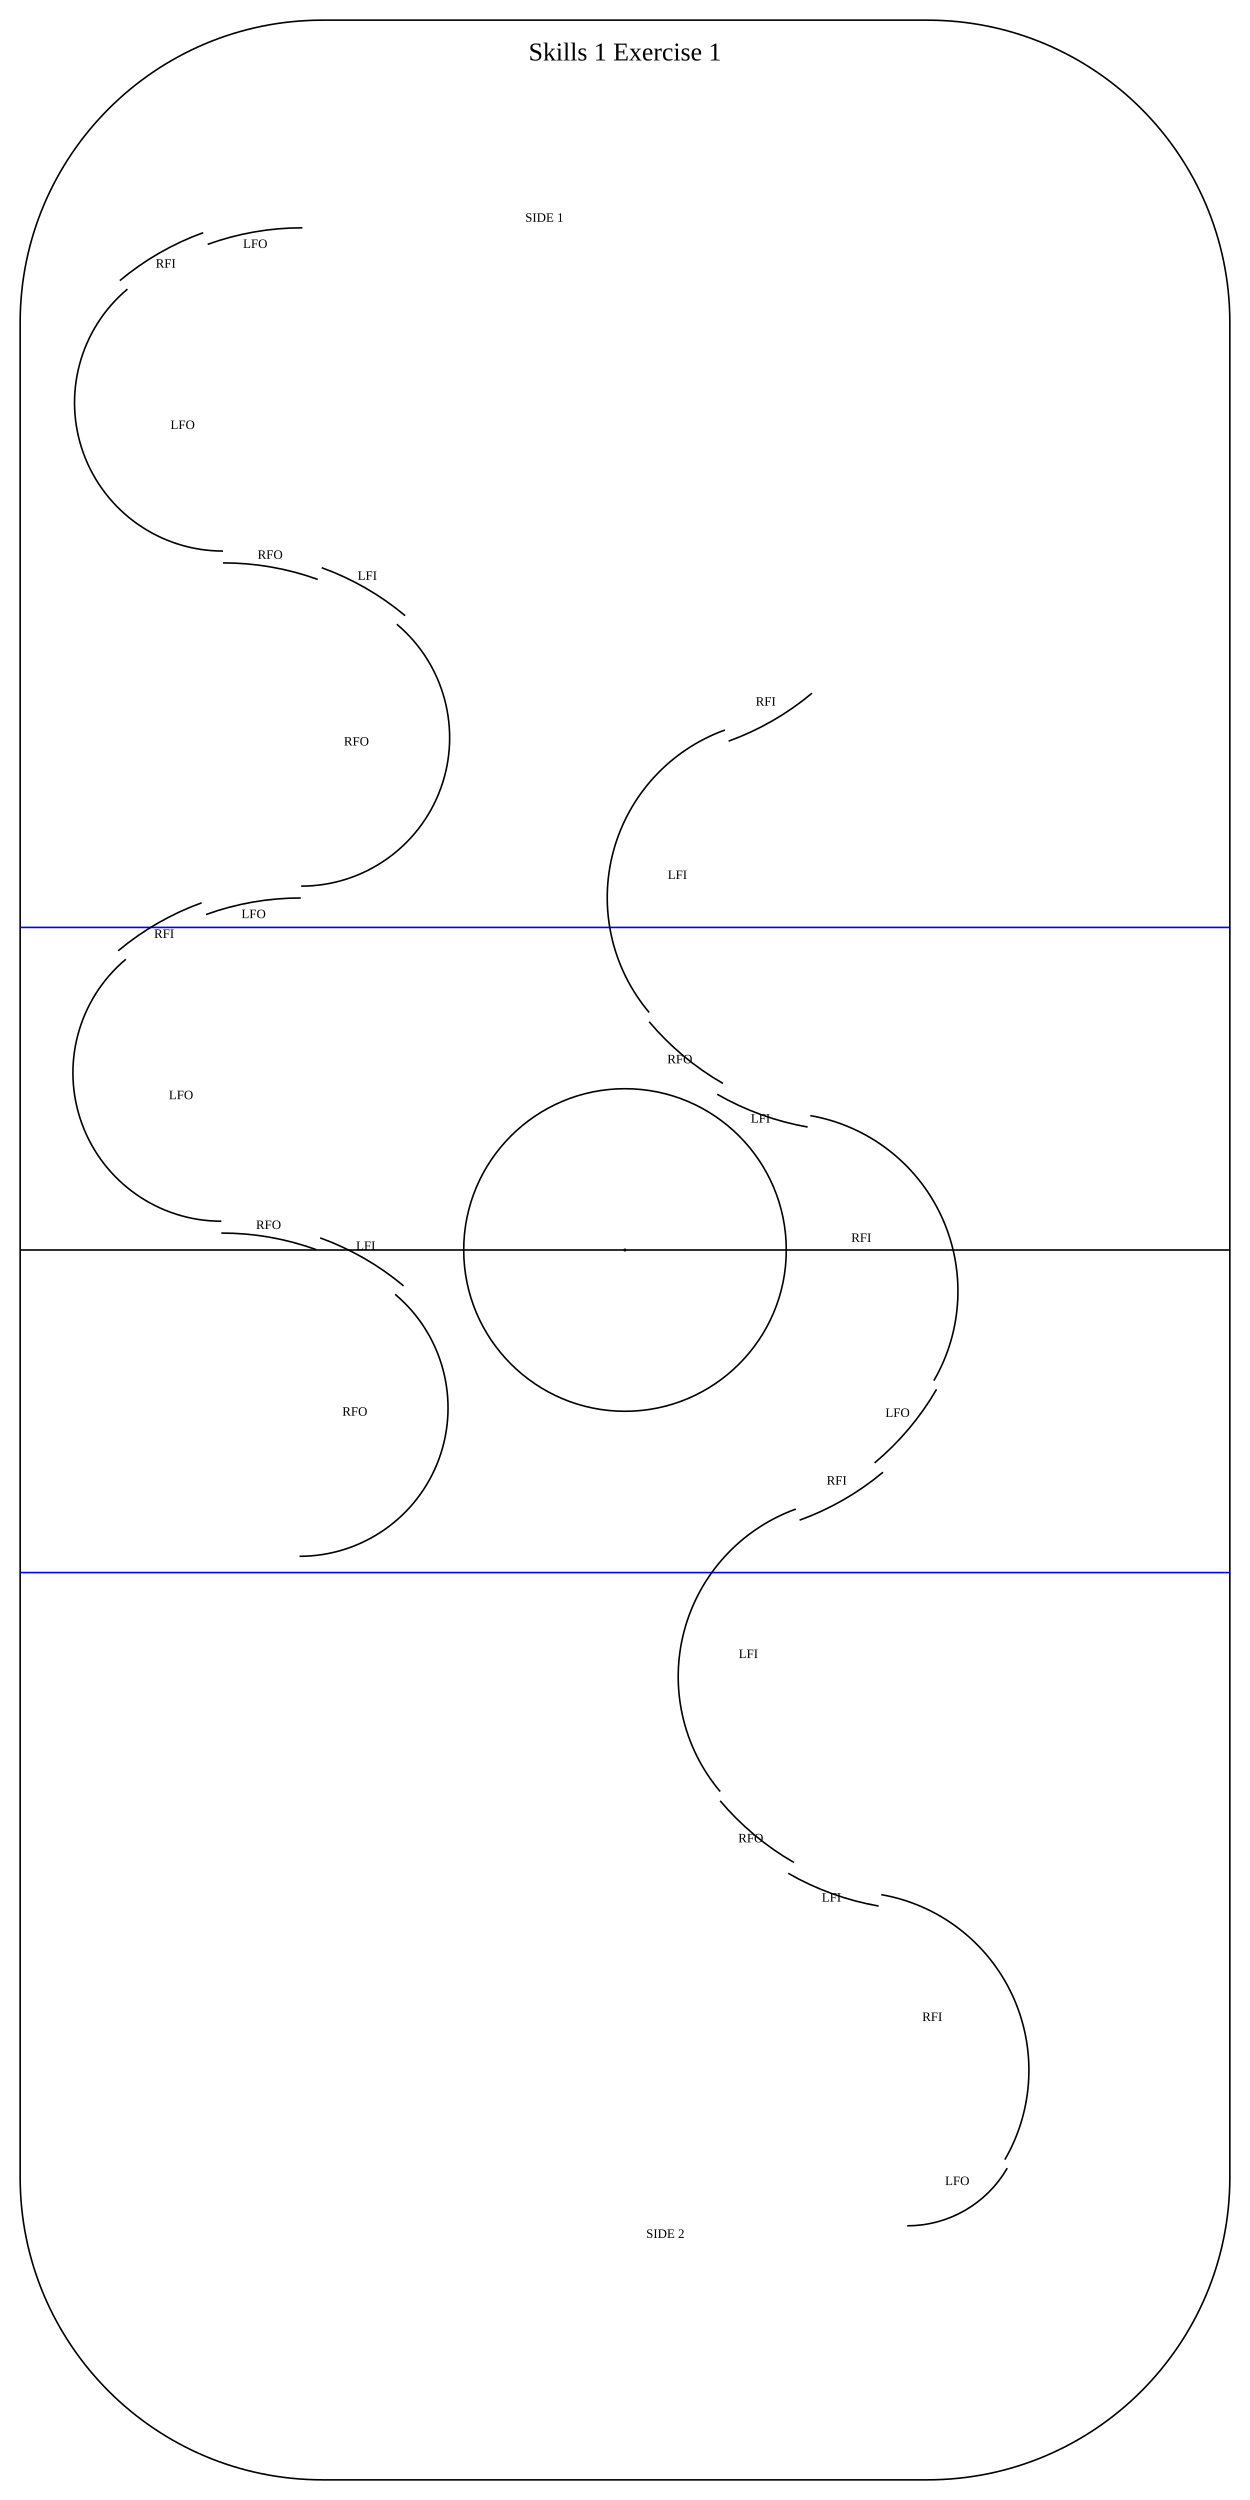
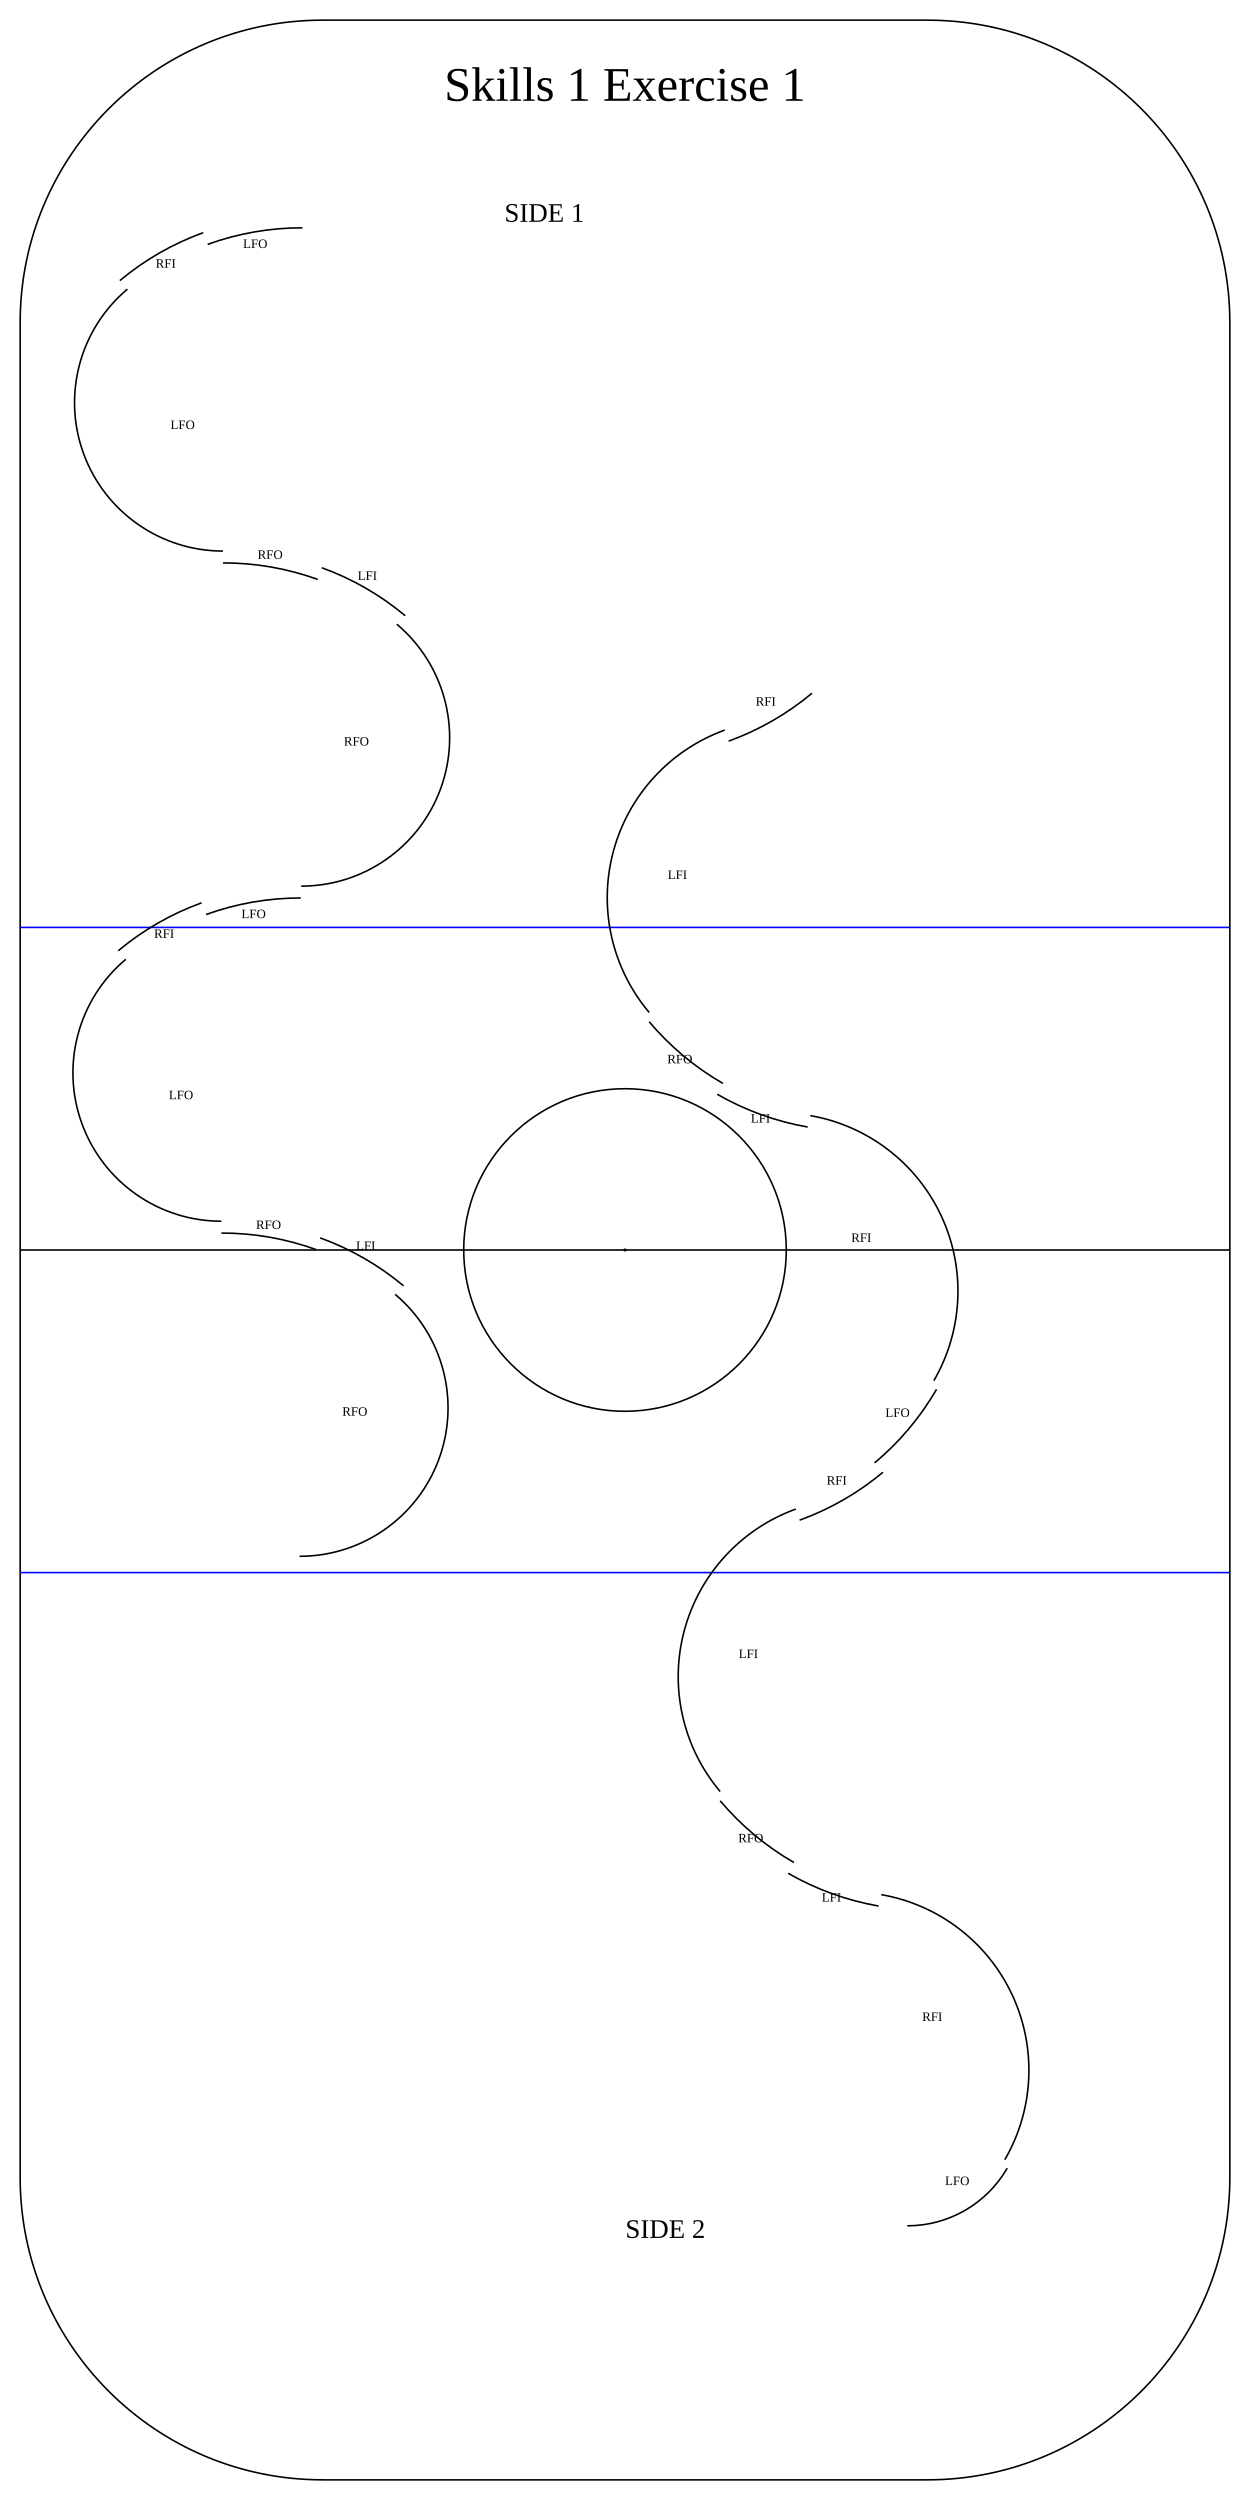
<svg xmlns="http://www.w3.org/2000/svg" xmlns:xlink="http://www.w3.org/1999/xlink" height="6200" viewBox="-50 -50 3100 6200" width="3100">
  <defs>
    <style>
text { text-anchor: middle } path,rect,circle { fill:none; stroke: black; }
</style>
    <g id="Rink[centre-circle=400,mid-lines=800,goal-lines=-1]">
      <clipPath id="clip-rink">
        <rect height="6100" rx="750" ry="750" width="3000" x="0" y="0" />
      </clipPath>
      <rect height="6100" rx="750" ry="750" style="text { text-anchor: middle } path,rect,circle { fill:none; stroke: black; } clip-path:url(#clip-rink)" width="3000" x="0" y="0" />
      <path d="M 0,3050 l 3000,0" />
      <circle cx="1500" cy="3050" r="400" />
      <circle cx="1500" cy="3050" r="2" style="fill: black;" />
      <path d="M 0,2250 l 3000,0" style="stroke: blue;" />
      <path d="M 0,3850 l 3000,0" style="stroke: blue;" />
    </g>
    <g id="Info" />
    <g id="LFO--">
      <path d="M 0,0 a 687,687 0 0 0 41,235" />
    </g>
    <g id="RFI--">
      <path d="M 0,0 a 687,687 0 0 0 41,235" />
    </g>
    <g id="LFO[angle=140,len=900]">
      <path d="M 0,0 a 368,368 0 0 0 650,236" />
    </g>
    <g id="RFO--">
      <path d="M 0,0 a 687,687 0 0 1 -41,235" />
    </g>
    <g id="LFI--">
      <path d="M 0,0 a 687,687 0 0 1 -41,235" />
    </g>
    <g id="RFO[angle=140,len=900]">
      <path d="M 0,0 a 368,368 0 0 1 -650,236" />
    </g>
    <g id="LFO&gt;-">
      <path d="M 0,0 a 286,286 0 0 0 143,248" />
    </g>
    <g id="xf-RFI&gt;&gt;++">
      <path d="M 0,0 a 442,442 0 0 0 594,416" />
    </g>
    <g id="xf-LFI&gt;&gt;++">
      <path d="M 0,0 a 442,442 0 0 1 -594,416" />
    </g>
  </defs>
  <use id="r_0_c_0_51" style="stroke-width:4;" transform="translate(0 0) rotate(0)" xlink:href="#Rink[centre-circle=400,mid-lines=800,goal-lines=-1]" />
-   <text style="font-size: 48pt;" x="1500" y="100">
+   <text style="font-size: 90pt;" x="1500" y="200">
Skills 1 Exercise 1
</text>
-   <text style="font-size:24pt;" x="1300" y="500">
+   <text style="font-size:50pt;" x="1300" y="500">
SIDE 1
</text>
  <use id="r_6_c_0_5" style="stroke-width:4;" transform="translate(700 515) rotate(90)" xlink:href="#LFO--" />
  <text style="font-size:24pt;" x="583" y="565">
LFO
</text>
  <use id="r_7_c_0_5" style="stroke-width:4;" transform="translate(454 527) rotate(70)" xlink:href="#RFI--" />
  <text style="font-size:24pt;" x="361" y="614">
RFI
</text>
  <use id="r_8_c_0_22" style="stroke-width:4;" transform="translate(266 667) rotate(50)" xlink:href="#LFO[angle=140,len=900]" />
  <text style="font-size:24pt;" x="403" y="1014">
LFO
</text>
  <use id="r_9_c_0_5" style="stroke-width:4;" transform="translate(503 1346) rotate(270)" xlink:href="#RFO--" />
  <text style="font-size:24pt;" x="620" y="1336">
RFO
</text>
  <use id="r_10_c_0_5" style="stroke-width:4;" transform="translate(748 1358) rotate(290)" xlink:href="#LFI--" />
  <text style="font-size:24pt;" x="861" y="1388">
LFI
</text>
  <use id="r_11_c_0_22" style="stroke-width:4;" transform="translate(934 1498) rotate(310)" xlink:href="#RFO[angle=140,len=900]" />
  <text style="font-size:24pt;" x="834" y="1799">
RFO
</text>
  <use id="r_12_c_0_5" style="stroke-width:4;" transform="translate(696 2177) rotate(90)" xlink:href="#LFO--" />
  <text style="font-size:24pt;" x="579" y="2227">
LFO
</text>
  <use id="r_13_c_0_5" style="stroke-width:4;" transform="translate(450 2189) rotate(70)" xlink:href="#RFI--" />
  <text style="font-size:24pt;" x="357" y="2276">
RFI
</text>
  <use id="r_14_c_0_22" style="stroke-width:4;" transform="translate(262 2329) rotate(50)" xlink:href="#LFO[angle=140,len=900]" />
  <text style="font-size:24pt;" x="399" y="2676">
LFO
</text>
  <use id="r_15_c_0_5" style="stroke-width:4;" transform="translate(499 3008) rotate(270)" xlink:href="#RFO--" />
  <text style="font-size:24pt;" x="616" y="2998">
RFO
</text>
  <use id="r_16_c_0_5" style="stroke-width:4;" transform="translate(744 3020) rotate(290)" xlink:href="#LFI--" />
  <text style="font-size:24pt;" x="857" y="3050">
LFI
</text>
  <use id="r_17_c_0_22" style="stroke-width:4;" transform="translate(930 3160) rotate(310)" xlink:href="#RFO[angle=140,len=900]" />
  <text style="font-size:24pt;" x="830" y="3461">
RFO
</text>
-   <text style="font-size:24pt;" x="1600" y="5500">
+   <text style="font-size:50pt;" x="1600" y="5500">
SIDE 2
</text>
  <use id="r_21_c_0_5" style="stroke-width:4;" transform="translate(2200 5470) rotate(270)" xlink:href="#LFO&gt;-" />
  <text style="font-size:24pt;" x="2324" y="5369">
LFO
</text>
  <use id="r_22_c_0_10" style="stroke-width:4;" transform="translate(2442 5306) rotate(210)" xlink:href="#xf-RFI&gt;&gt;++" />
  <text style="font-size:24pt;" x="2262" y="4962">
RFI
</text>
  <use id="r_23_c_0_5" style="stroke-width:4;" transform="translate(2129 4677) rotate(100)" xlink:href="#LFI--" />
  <text style="font-size:24pt;" x="2012" y="4666">
LFI
</text>
  <use id="r_24_c_0_5" style="stroke-width:4;" transform="translate(1919 4569) rotate(120)" xlink:href="#RFO--" />
  <text style="font-size:24pt;" x="1812" y="4519">
RFO
</text>
  <use id="r_25_c_0_10" style="stroke-width:4;" transform="translate(1736 4393) rotate(140)" xlink:href="#xf-LFI&gt;&gt;++" />
  <text style="font-size:24pt;" x="1806" y="4062">
LFI
</text>
  <use id="r_26_c_0_5" style="stroke-width:4;" transform="translate(1933 3720) rotate(250)" xlink:href="#RFI--" />
  <text style="font-size:24pt;" x="2025" y="3632">
RFI
</text>
  <use id="r_27_c_0_5" style="stroke-width:4;" transform="translate(2119 3578) rotate(230)" xlink:href="#LFO--" />
  <text style="font-size:24pt;" x="2176" y="3464">
LFO
</text>
  <use id="r_28_c_0_10" style="stroke-width:4;" transform="translate(2266 3374) rotate(210)" xlink:href="#xf-RFI&gt;&gt;++" />
  <text style="font-size:24pt;" x="2086" y="3030">
RFI
</text>
  <use id="r_29_c_0_5" style="stroke-width:4;" transform="translate(1953 2745) rotate(100)" xlink:href="#LFI--" />
  <text style="font-size:24pt;" x="1836" y="2734">
LFI
</text>
  <use id="r_30_c_0_5" style="stroke-width:4;" transform="translate(1743 2637) rotate(120)" xlink:href="#RFO--" />
  <text style="font-size:24pt;" x="1636" y="2587">
RFO
</text>
  <use id="r_31_c_0_10" style="stroke-width:4;" transform="translate(1560 2461) rotate(140)" xlink:href="#xf-LFI&gt;&gt;++" />
  <text style="font-size:24pt;" x="1630" y="2130">
LFI
</text>
  <use id="r_32_c_0_5" style="stroke-width:4;" transform="translate(1757 1788) rotate(250)" xlink:href="#RFI--" />
  <text style="font-size:24pt;" x="1849" y="1700">
RFI
</text>
</svg>
